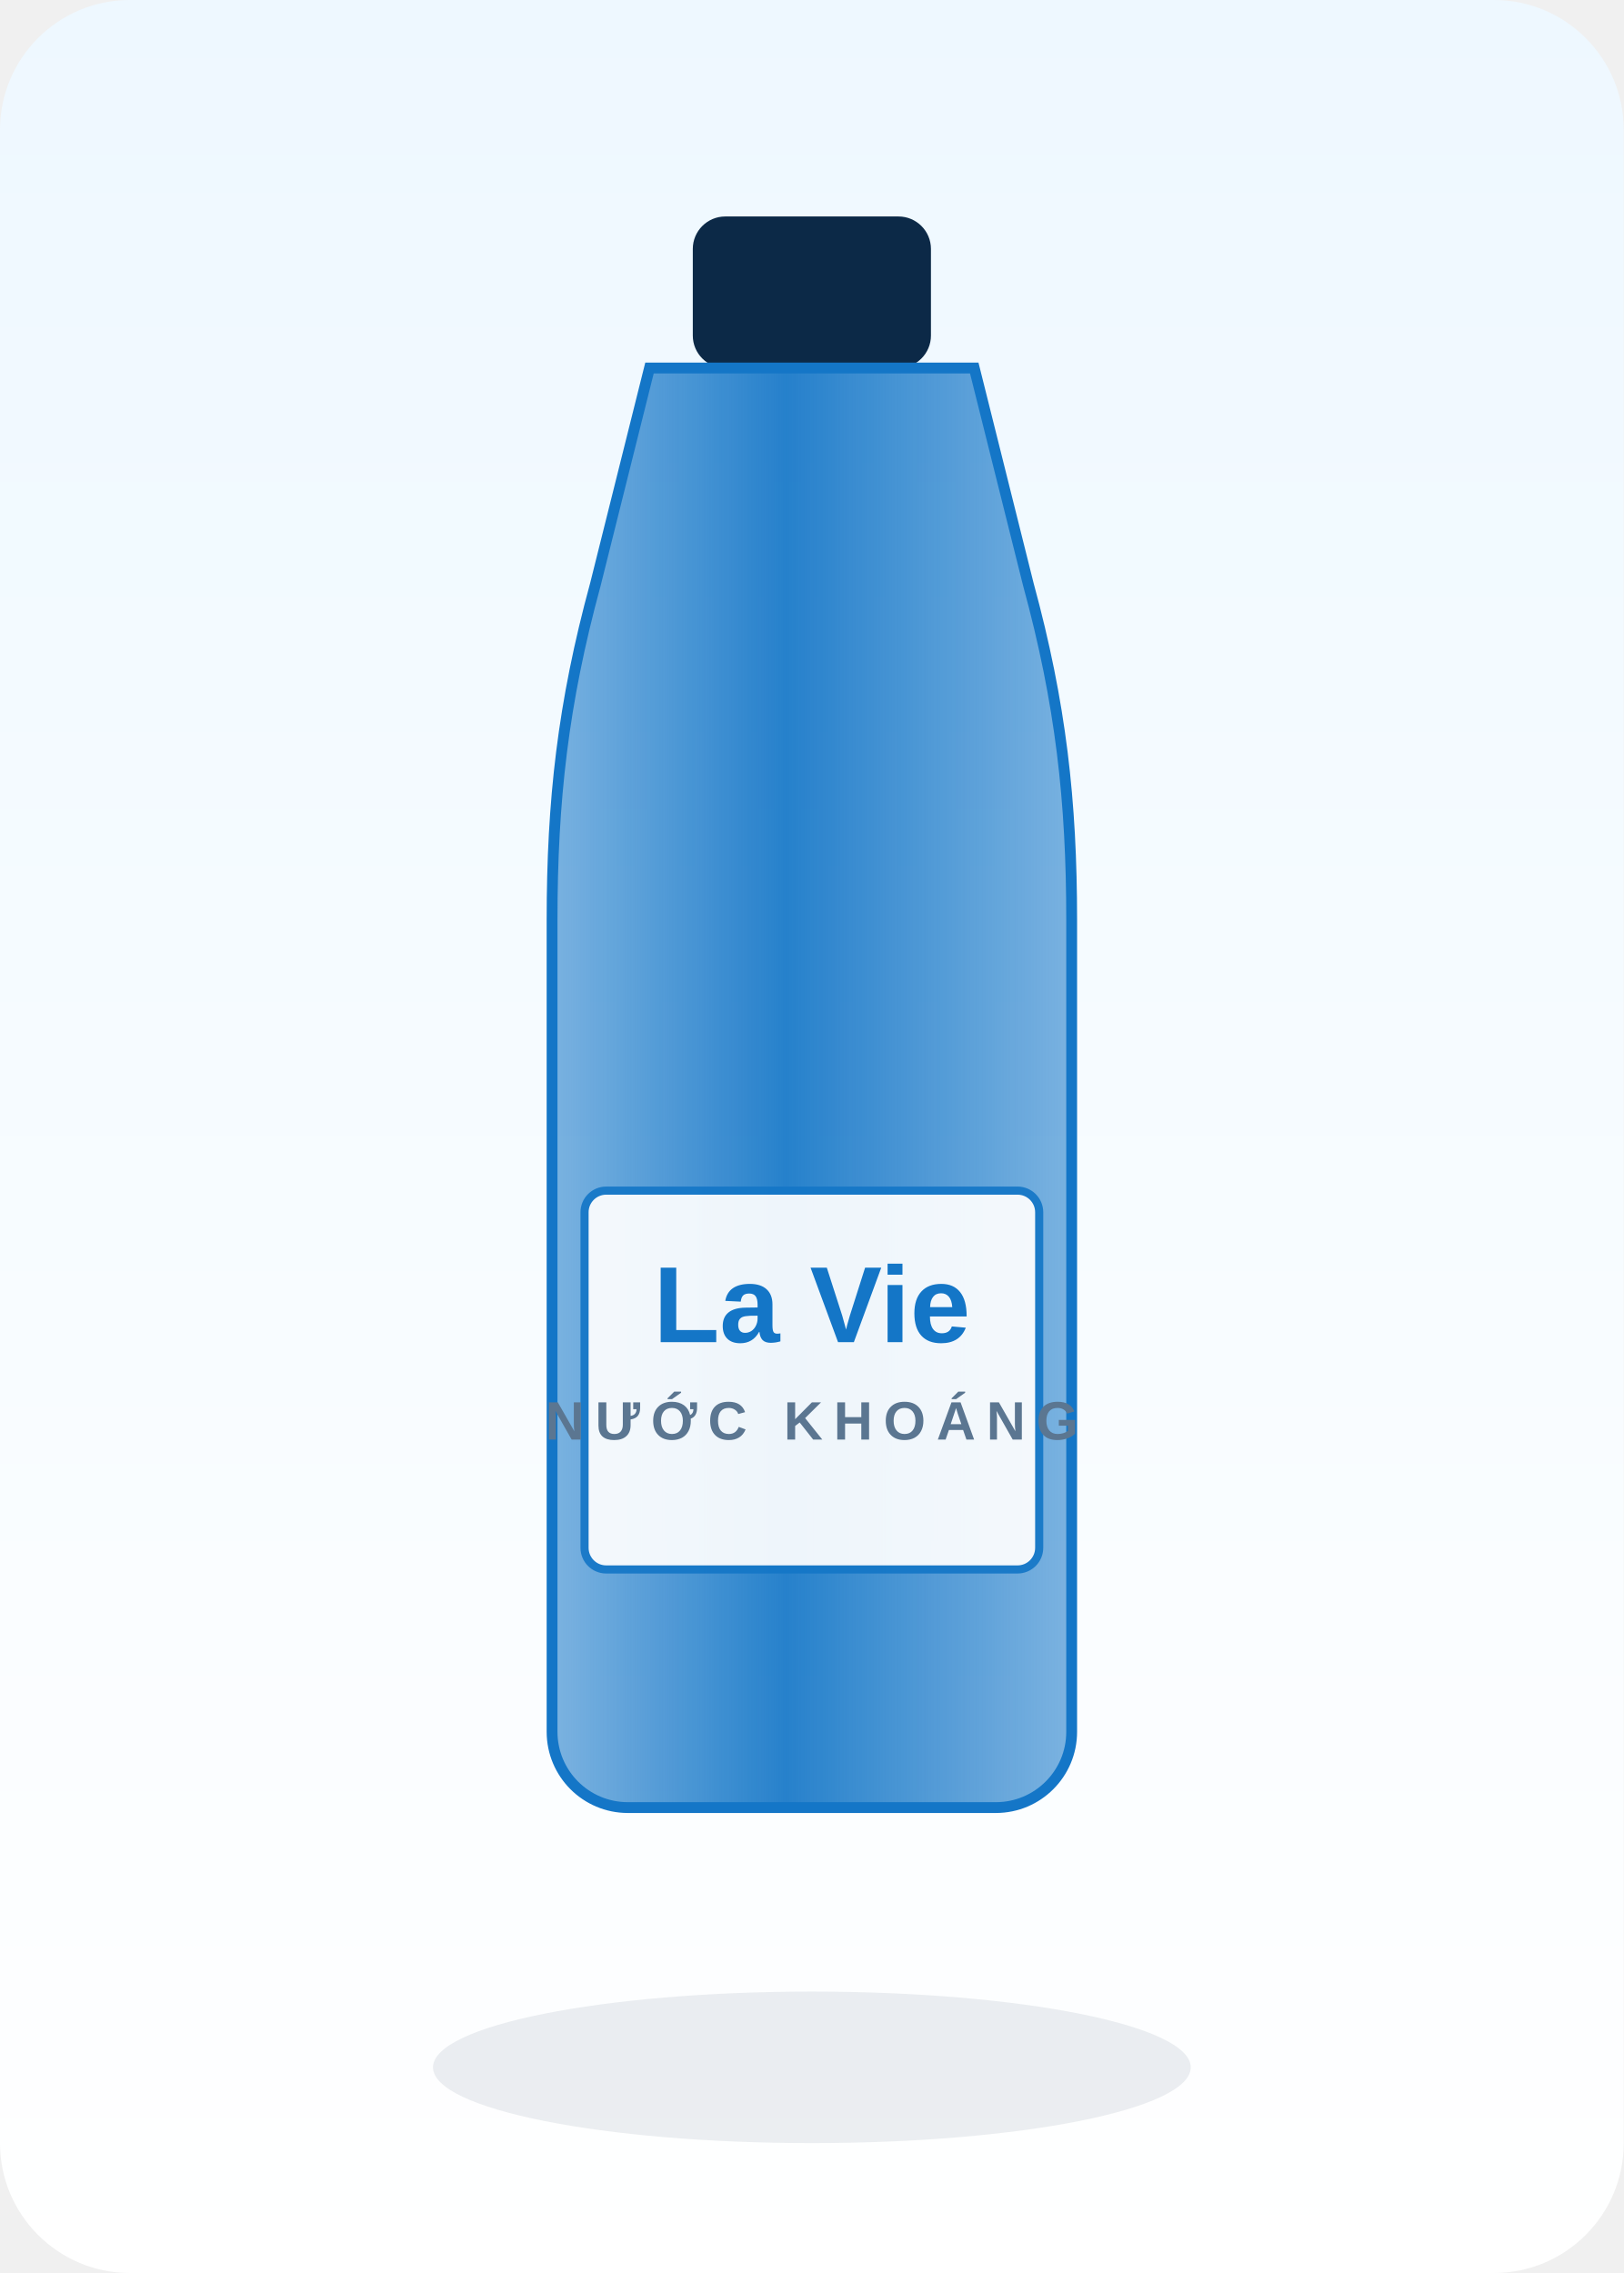
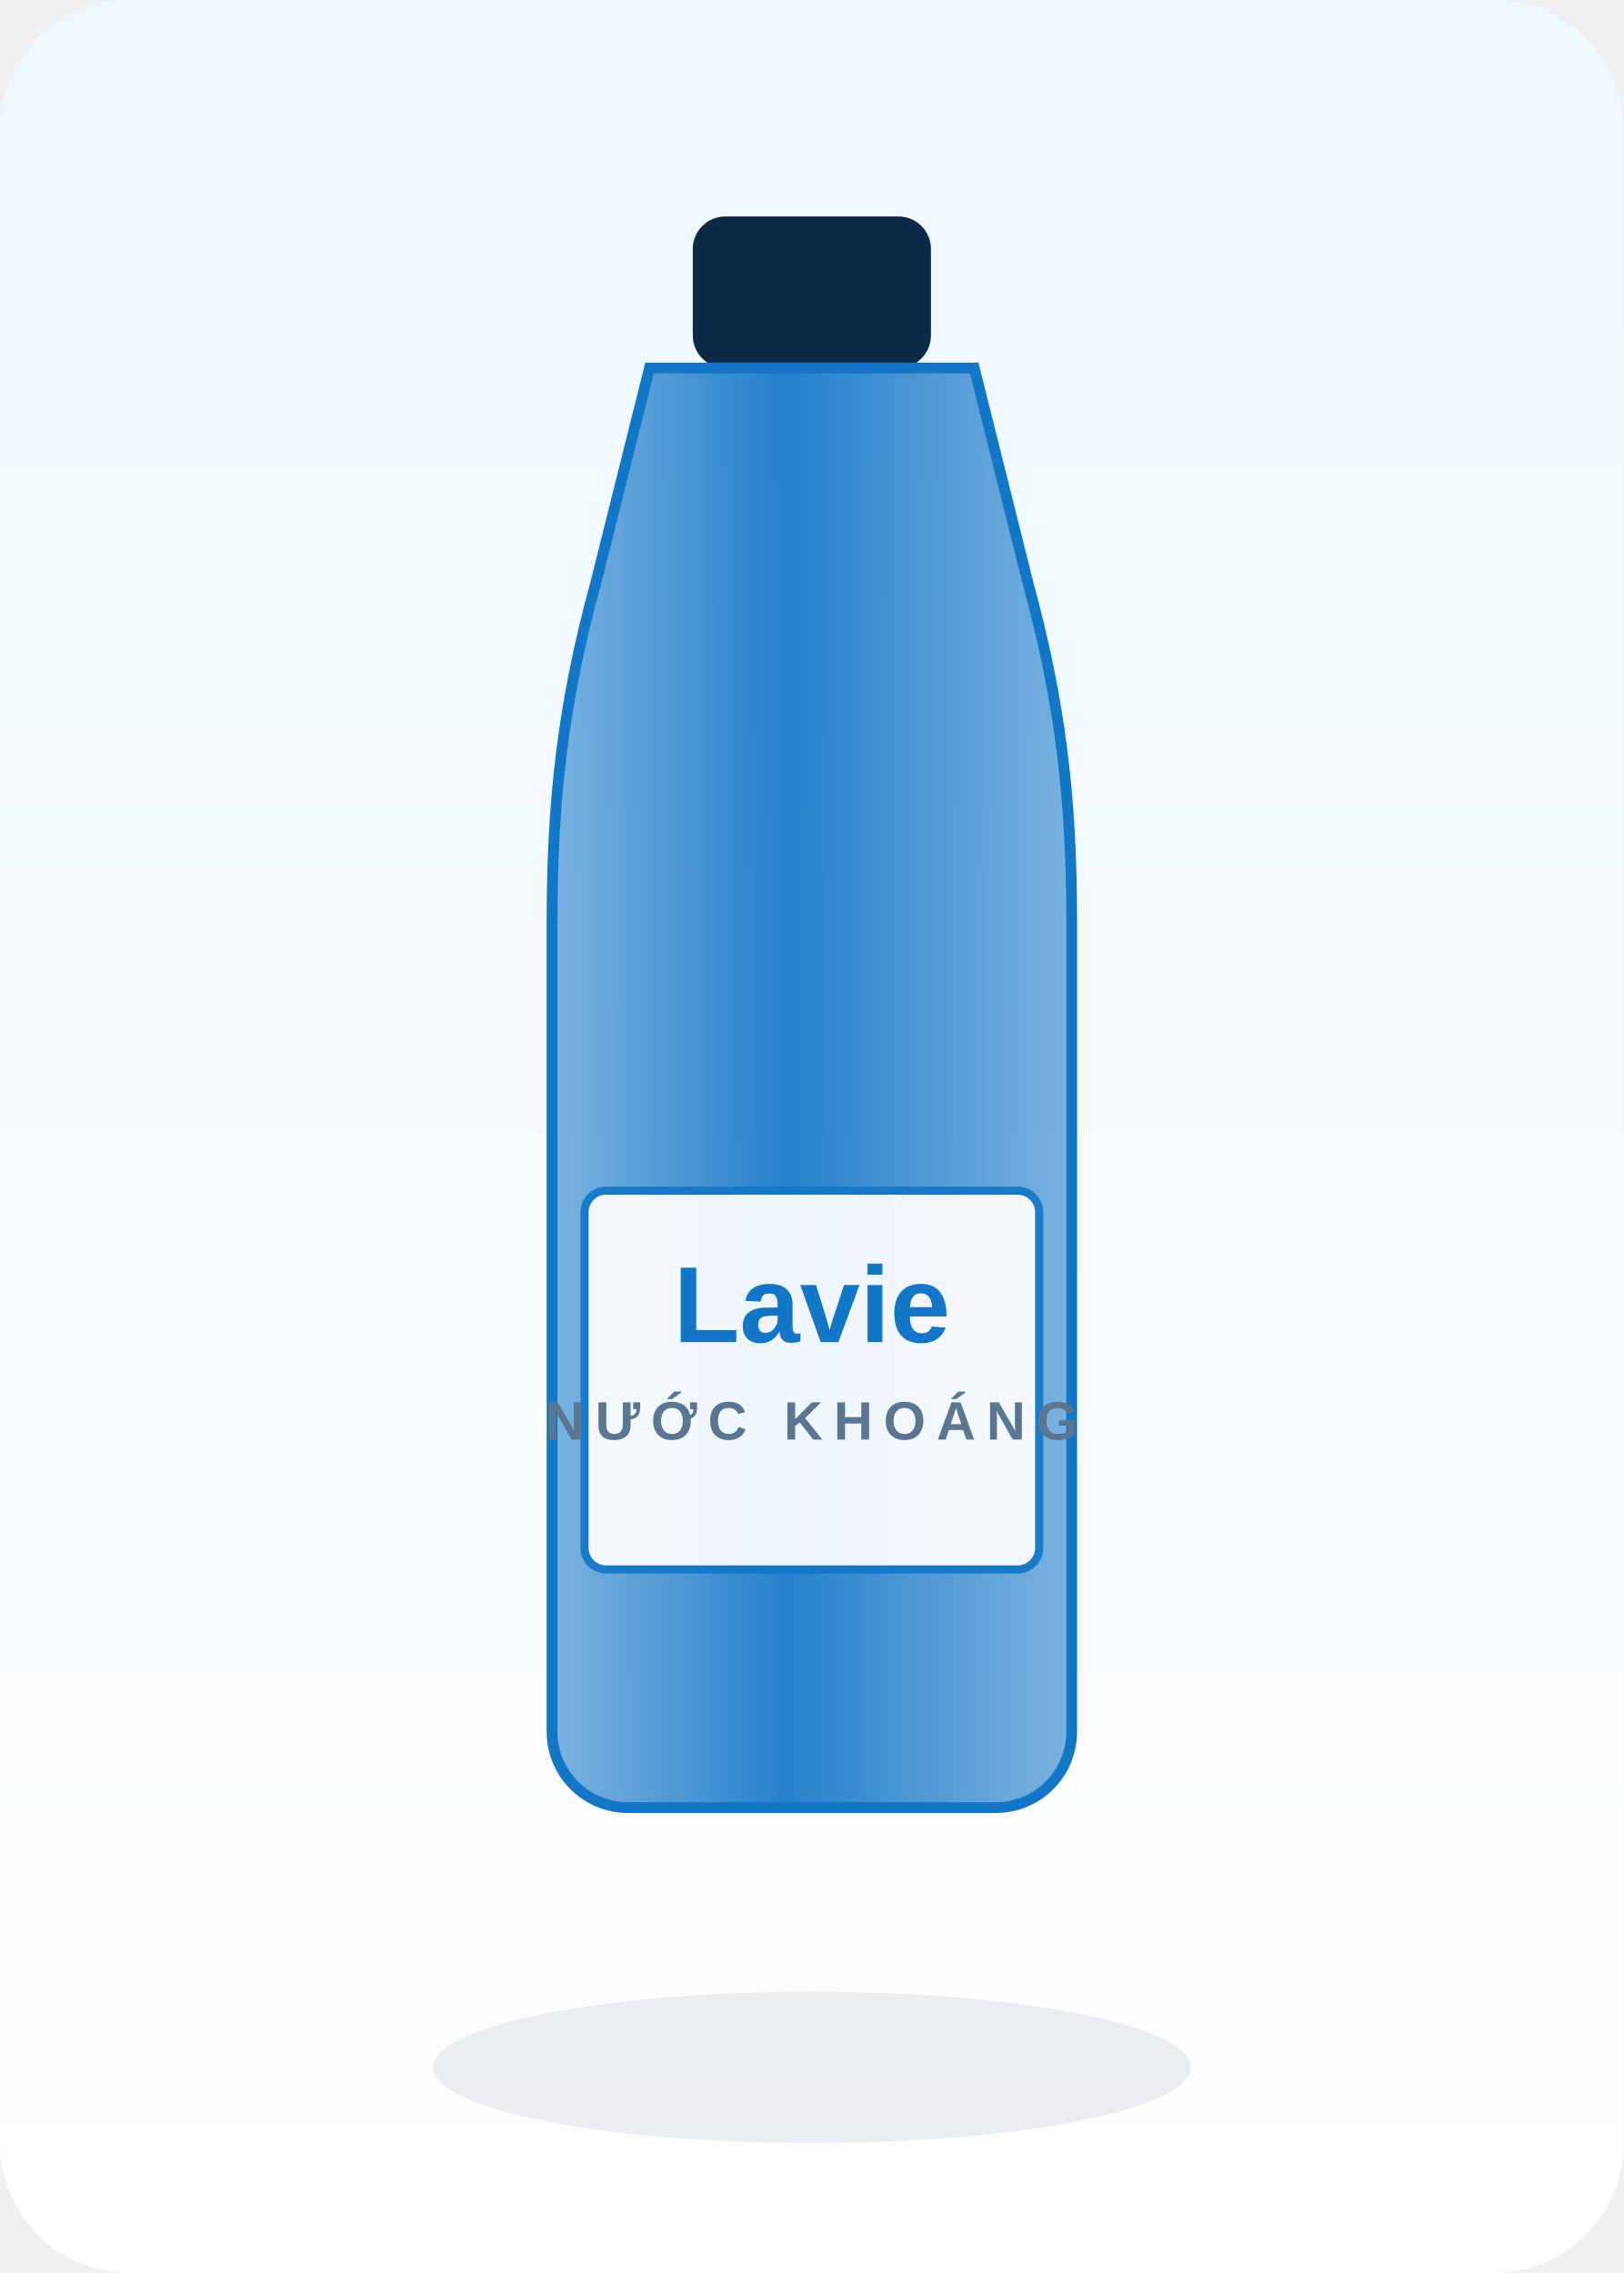
<svg xmlns="http://www.w3.org/2000/svg" width="300" height="420" viewBox="0 0 300 420">
  <defs>
    <linearGradient id="bottle" x1="0" y1="0" x2="1" y2="0">
      <stop offset="0%" stop-color="#1476c7" stop-opacity="0.55" />
      <stop offset="45%" stop-color="#1476c7" stop-opacity="0.92" />
      <stop offset="100%" stop-color="#1476c7" stop-opacity="0.55" />
    </linearGradient>
    <linearGradient id="bg" x1="0" y1="0" x2="0" y2="1">
      <stop offset="0%" stop-color="#eef8ff" />
      <stop offset="100%" stop-color="#ffffff" />
    </linearGradient>
  </defs>
  <rect width="300" height="420" rx="24" fill="url(#bg)" />
  <ellipse cx="150" cy="382" rx="70" ry="14" fill="#0c2947" opacity="0.08" />
  <rect x="128" y="40" width="44" height="28" rx="6" fill="#0c2947" />
  <path d="M120 68 h60 l10 40 c6 22 8 40 8 62 v150 a14 14 0 0 1 -14 14 h-68 a14 14 0 0 1 -14 -14 v-150 c0 -22 2 -40 8 -62 z" fill="url(#bottle)" stroke="#1476c7" stroke-width="2" />
  <rect x="108" y="220" width="84" height="70" rx="4" fill="#ffffff" opacity="0.92" stroke="#1476c7" stroke-width="1.5" />
-   <text x="150" y="248" font-family="'Be Vietnam Pro', Arial, sans-serif" font-weight="800" font-size="20" fill="#1476c7" text-anchor="middle">La Vie</text>
+   <text x="150" y="248" font-family="'Be Vietnam Pro', Arial, sans-serif" font-weight="800" font-size="20" fill="#1476c7" text-anchor="middle">Lavie</text>
  <text x="150" y="266" font-family="'Be Vietnam Pro', Arial, sans-serif" font-weight="600" font-size="10" letter-spacing="2" fill="#5b7691" text-anchor="middle">NƯỚC KHOÁNG</text>
</svg>
